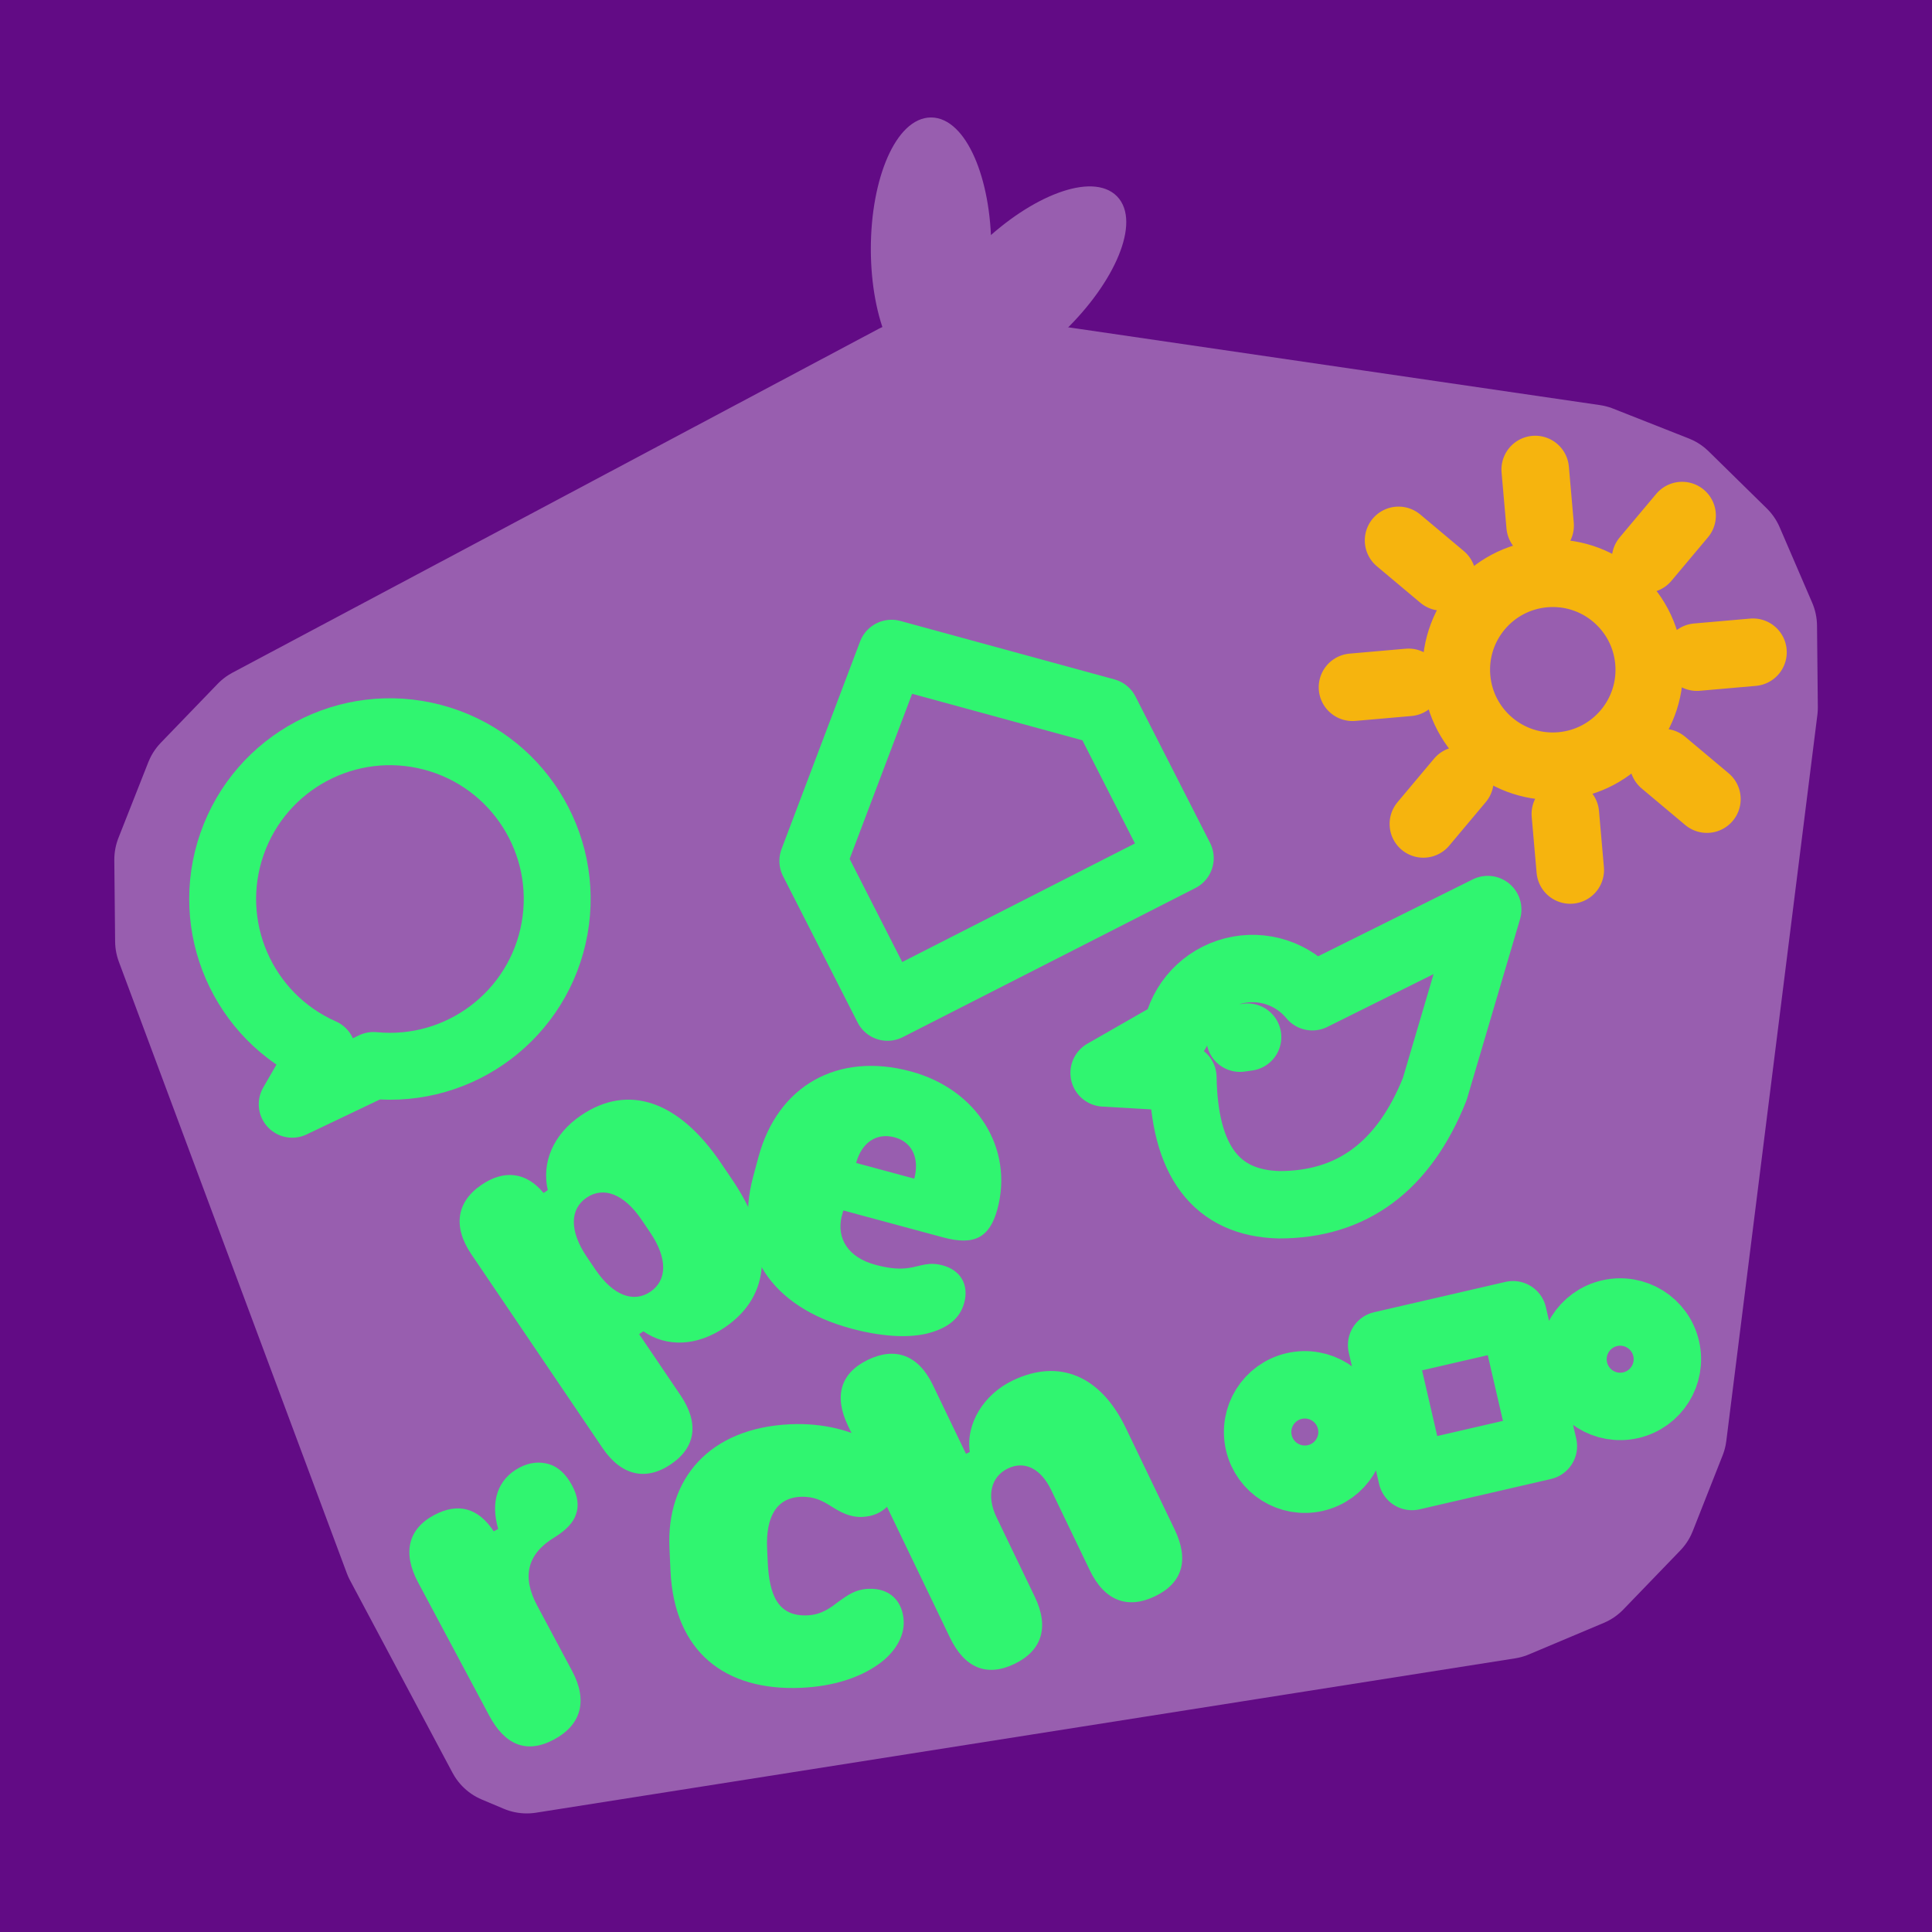
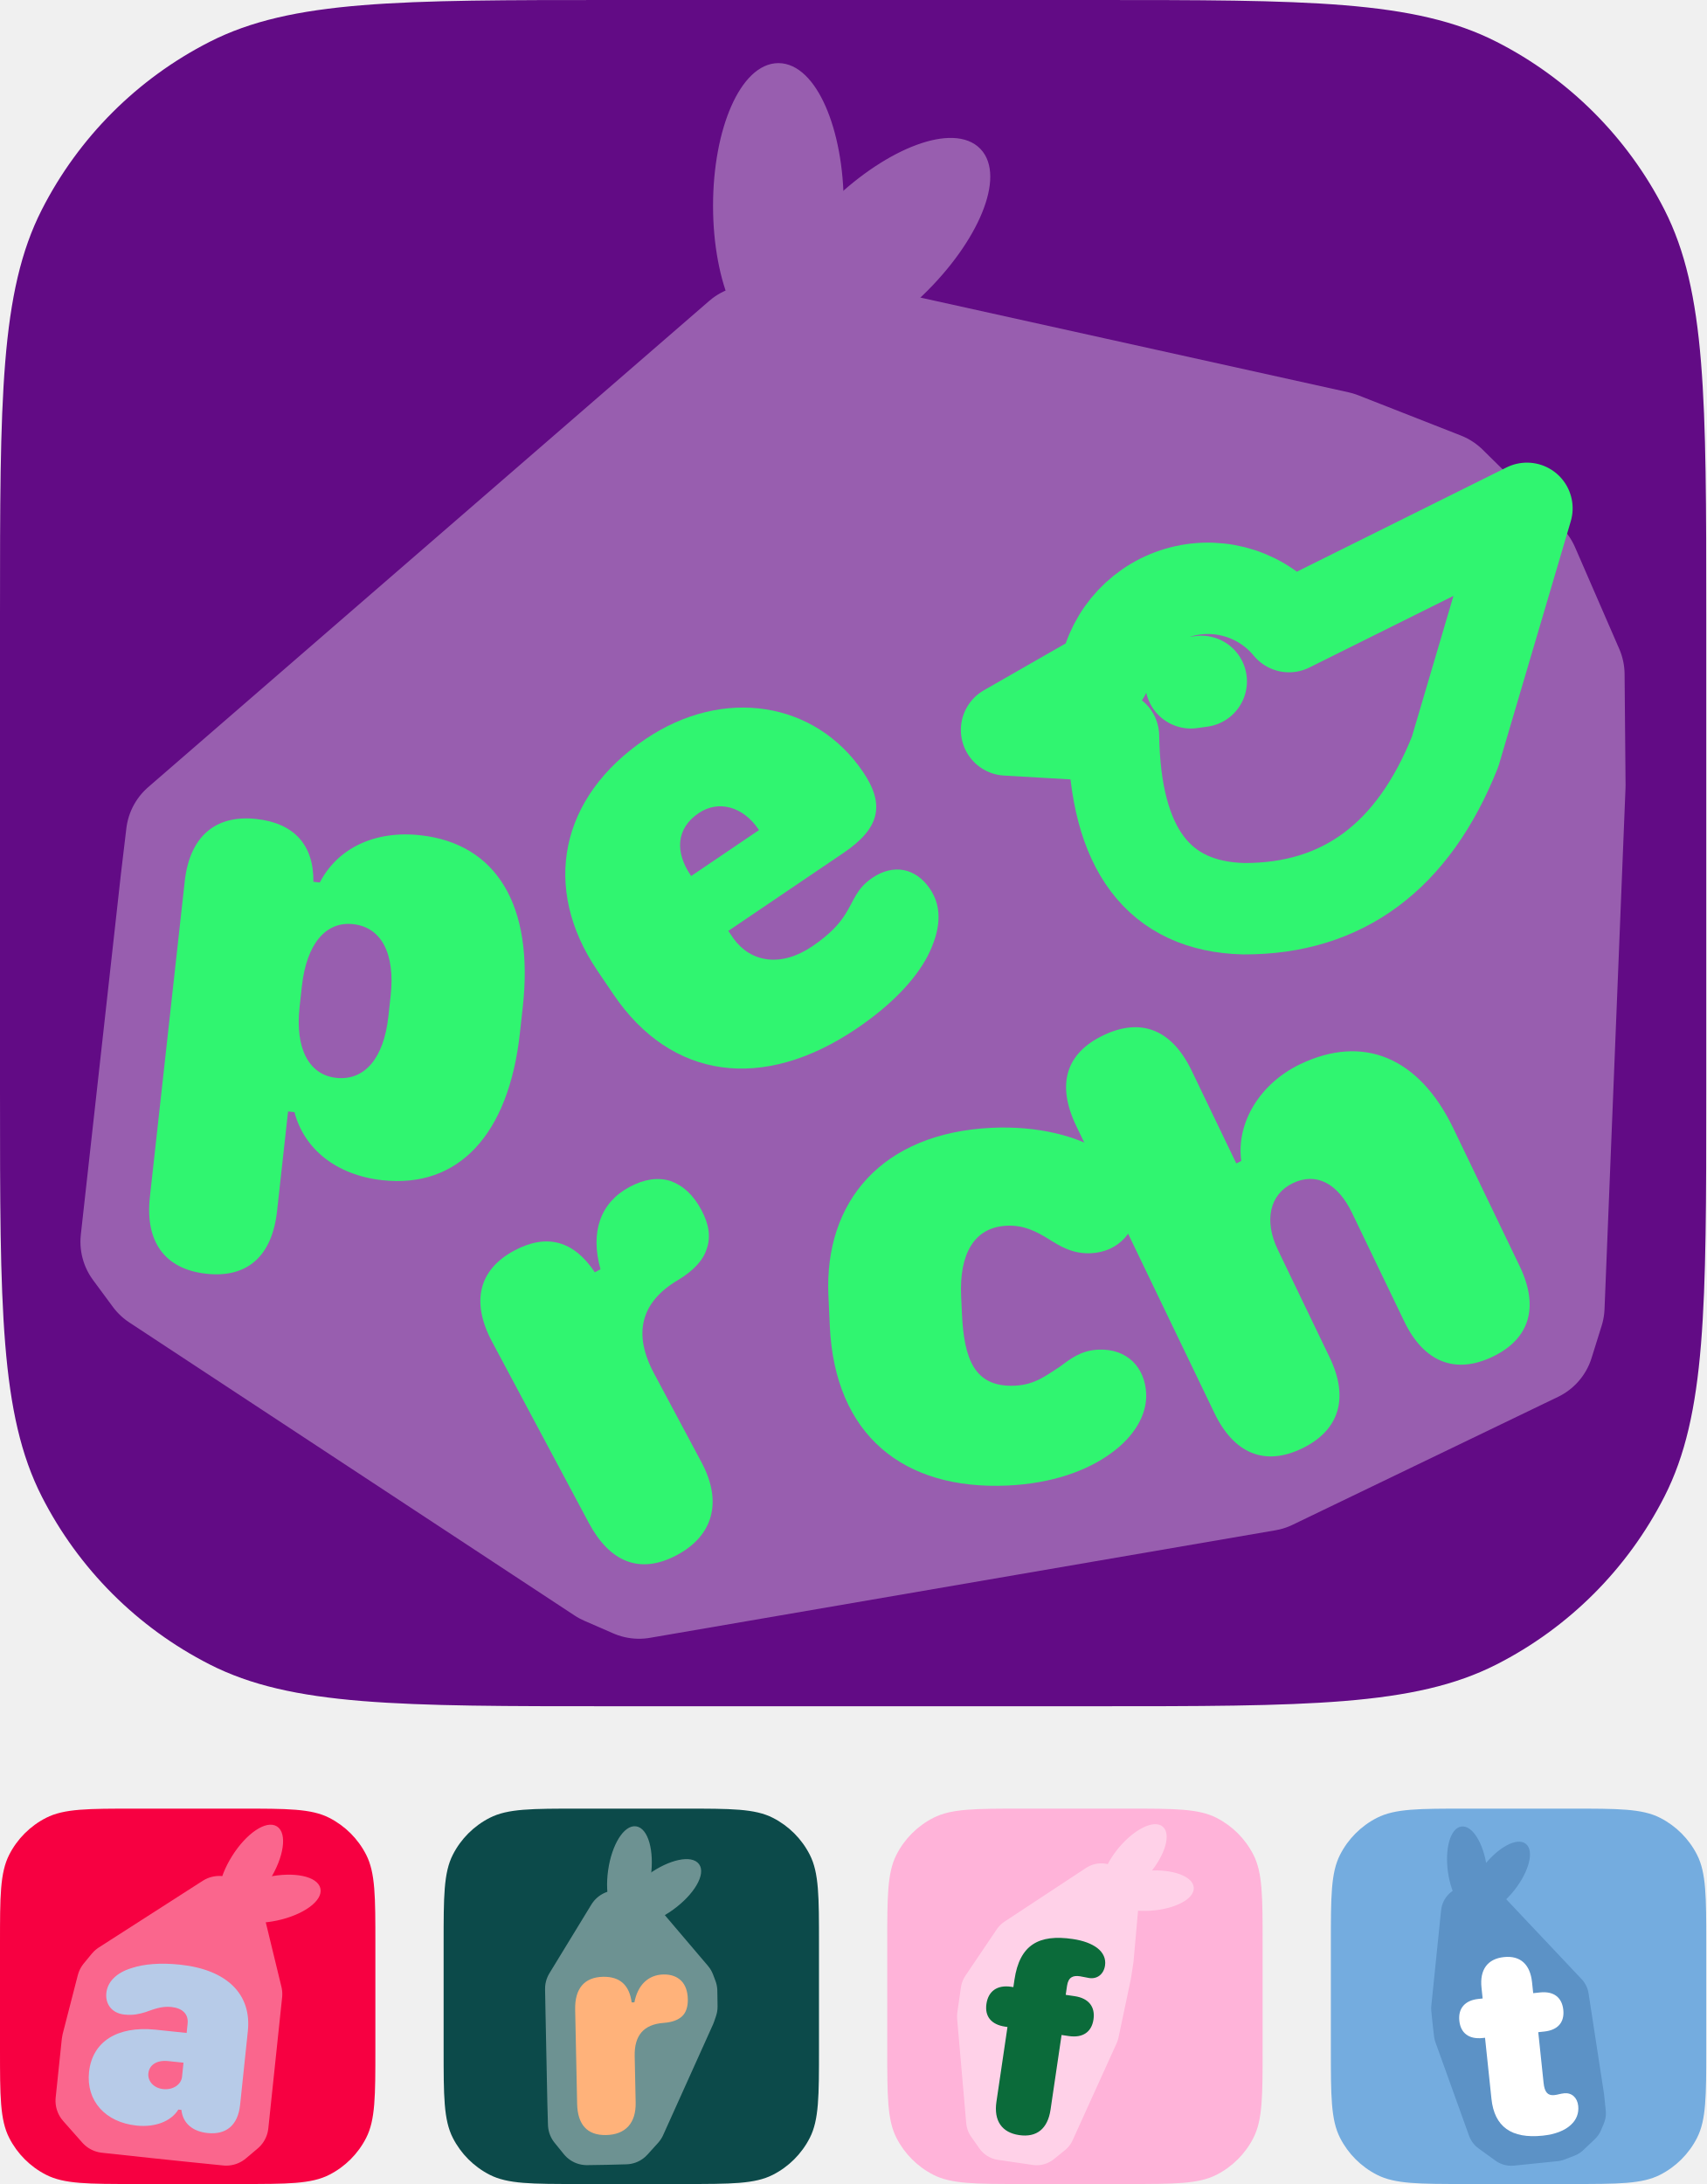
- <svg xmlns="http://www.w3.org/2000/svg" viewBox="0 0 200 200" width="200" height="200">
-   <rect width="200" height="200" fill="#620B85" />
-   <g transform="translate(17.3 14.2) scale(0.878) rotate(-12 100 110)">
+ <svg xmlns="http://www.w3.org/2000/svg" viewBox="0 0 200 256" width="200" height="256">
+   <path d="M327.68 0c64.518 0 96.777 0 121.42 12.556a115.2 115.2 0 0 1 50.344 50.344c12.556 24.643 12.556 56.902 12.556 121.42L512 327.68c0 64.518 0 96.777 -12.556 121.42a115.2 115.2 0 0 1 -50.344 50.344c-24.643 12.556 -56.902 12.556 -121.42 12.556L184.32 512c-64.518 0 -96.777 0 -121.42 -12.556a115.2 115.2 0 0 1 -50.344 -50.344c-12.556 -24.643 -12.556 -56.902 -12.556 -121.42L0 184.32c0 -64.518 0 -96.777 12.556 -121.42a115.2 115.2 0 0 1 50.344 -50.344c24.643 -12.556 56.902 -12.556 121.42 -12.556Z" transform="scale(0.390625)" fill="#620B85" />
+   <g transform="translate(1.0 -19.7) scale(1.079) rotate(-12 100 110)">
    <g opacity="0.34" fill="#FFFFFF" stroke="#FFFFFF">
-       <path d="M6.2 74.5 L8.1 65.1 L13.4 57.1 L21.4 51.7 L104.3 27.9 L110.3 27.9 L181.3 54.2 L189.3 59.5 L194.6 67.5 L196.5 77.0 L194.6 86.4 L166.3 167.9 L161.0 175.9 L153.0 181.3 L143.6 183.1 L26.9 176.9 L24.6 175.3 L17.5 150.6 Z" stroke-width="14" stroke-linejoin="round" />
-       <ellipse cx="107.3" cy="12.9" rx="6.6" ry="15.0" transform="rotate(12 107.3 27.9)" />
-       <ellipse cx="107.3" cy="12.9" rx="6.6" ry="15.0" transform="rotate(58 107.3 27.9)" />
-       <ellipse cx="107.3" cy="27.9" rx="9.0" ry="7.0" />
+       <path d="M7.7 134.5 L20.1 97.1 L21.7 92.4 L92.3 53.4 L98.3 53.4 L151.9 77.8 L161.9 84.4 L168.5 94.4 L170.9 106.2 L168.5 118.0 L154.5 172.9 L152.7 176.1 L121.6 183.7 L52.7 181.0 L49.9 179.0 L9.2 137.8 Z" stroke-width="14" stroke-linejoin="round" />
+       <ellipse cx="95.3" cy="38.4" rx="6.6" ry="15.0" transform="rotate(12 95.3 53.4)" />
+       <ellipse cx="95.3" cy="38.4" rx="6.6" ry="15.0" transform="rotate(58 95.3 53.4)" />
+       <ellipse cx="95.3" cy="53.4" rx="9.0" ry="7.0" />
    </g>
-     <path d="M-10 -10 L10 -10 L10 10 L-10 10 Z M-10 0 L-17 0 M10 0 L17 0 M-31 0 A7 7 0 1 0 -17 0 A7 7 0 1 0 -31 0 Z M17 0 A7 7 0 1 0 31 0 A7 7 0 1 0 17 0 Z" transform="translate(143.6 158.5) rotate(-1.0) scale(0.795)" fill="none" stroke="#30F570" stroke-width="10.0" stroke-linejoin="round" stroke-linecap="round" />
-     <path d="M-26 -4 L-16 -8 A10 10 0 0 1 2 -10 L26 -18 L16 4 Q8 18 -6 16 Q-18 14 -16 -2 Z M-8 -6 L-7 -6" transform="translate(133.6 117.8) rotate(4.0) scale(0.913)" fill="none" stroke="#30F570" stroke-width="8.7" stroke-linejoin="round" stroke-linecap="round" />
-     <path d="M-8 18 L-12 24 L-2 20 A20 20 0 1 0 -8 18 Z" transform="translate(30.9 74.5) rotate(8.3) scale(0.986)" fill="none" stroke="#30F570" stroke-width="8.0" stroke-linejoin="round" stroke-linecap="round" />
-     <path d="M-22 0 L-22 22 L22 22 L22 0 L0 -20 Z" transform="translate(100.5 75.9) rotate(-15.0) scale(0.880)" fill="none" stroke="#30F570" stroke-width="9.0" stroke-linejoin="round" stroke-linecap="round" />
-     <path d="M0 -12 A12 12 0 1 0 0.01 -12 Z M18.0 0.0 L25.0 0.0 M12.7 12.7 L17.7 17.7 M0.0 18.0 L0.0 25.0 M-12.7 12.7 L-17.7 17.7 M-18.0 0.0 L-25.0 0.0 M-12.7 -12.7 L-17.7 -17.7 M-0.0 -18.0 L-0.0 -25.0 M12.7 -12.7 L17.7 -17.7" transform="translate(171.8 77.0) rotate(7.0) scale(0.948)" fill="none" stroke="#F6B40E" stroke-width="8.4" stroke-linejoin="round" stroke-linecap="round" />
+     <path d="M-26 -4 L-16 -8 A10 10 0 0 1 2 -10 L26 -18 L16 4 Q8 18 -6 16 Q-18 14 -16 -2 Z M-8 -6 L-7 -6" transform="translate(140.1 106.2) rotate(4.0) scale(1.141)" fill="none" stroke="#30F570" stroke-width="8.7" stroke-linejoin="round" stroke-linecap="round" />
    <g fill="#30F570">
-       <path d="M0.4 8.6V-0.2C0.4 -4 2.2 -6.1 6 -6.3C7.6 -6.4 8.8 -6.8 9.5 -7.5C10.3 -8.2 10.7 -9.3 10.7 -10.7C10.7 -12.2 10.3 -13.4 9.5 -14.2C8.7 -15 7.6 -15.5 6.2 -15.5C3.3 -15.5 1.3 -13.6 0.6 -10.3H0C-0.3 -13.6 -2.1 -15.3 -5.3 -15.3C-8.8 -15.3 -10.7 -13.1 -10.7 -9.2V8.6C-10.7 12.5 -9 14.7 -5.3 14.7C-1.6 14.7 0.4 12.5 0.4 8.6Z" transform="translate(31.4 160.3) rotate(-16.1)" />
-       <path d="M-13.6 0.7C-13.6 10.3 -7.8 15.2 1.2 15.2C5 15.2 8.1 14.3 10.3 12.9C12.4 11.6 13.6 9.7 13.6 7.9C13.6 5.6 12.2 3.9 9.6 3.9C8.1 3.9 7.2 4.5 6.1 5.2C5.1 5.9 4 6.7 2.3 6.7C-1.2 6.7 -2.1 4.1 -2.1 0.2V-1.4C-2.1 -5 -0.8 -7.3 2.1 -7.3C3.7 -7.3 4.7 -6.7 5.7 -6C6.7 -5.3 7.8 -4.6 9.3 -4.6C11.8 -4.6 13.5 -6.3 13.5 -8.7C13.5 -10.4 12.5 -11.9 10.9 -13.2C8.7 -14.8 5.2 -15.9 1.3 -15.9C-8.3 -15.9 -13.6 -10.1 -13.6 -2Z" transform="translate(61.5 160.8) rotate(9.4)" />
-       <path d="M14.7 8.6V-4.7C14.7 -11.5 11.2 -15.5 5.1 -15.5C1.3 -15.5 -2.1 -13.3 -3.1 -10.1H-3.6V-19.1C-3.6 -23 -5.6 -25.1 -9.2 -25.1C-12.8 -25.1 -14.7 -23 -14.7 -19.1V8.6C-14.7 12.6 -12.8 14.7 -9.2 14.7C-5.6 14.7 -3.6 12.6 -3.6 8.6V-1.8C-3.6 -4.6 -2.1 -6.4 0.1 -6.4C2.3 -6.4 3.6 -4.7 3.6 -1.9V8.6C3.6 12.6 5.6 14.7 9.2 14.7C12.8 14.7 14.7 12.6 14.7 8.6Z" transform="translate(90.8 162.0) rotate(-13.7)" />
-       <path d="M-4.1 18.4V9.7H-3.5C-2.3 12.8 0.7 14.7 4.7 14.7C11.4 14.7 15.2 9.6 15.2 0.8V-1.6C15.2 -10.5 11.4 -15.5 4.7 -15.5C0.7 -15.5 -2.3 -13.5 -3.5 -10.4H-4.1C-4.4 -13.6 -6.4 -15.3 -9.6 -15.3C-13.2 -15.3 -15.2 -13.1 -15.2 -9.2V18.4C-15.2 22.3 -13.2 24.5 -9.6 24.5C-6 24.5 -4.1 22.3 -4.1 18.4ZM-4.1 0.5V-1.3C-4.1 -5 -2.6 -7.1 -0.2 -7.1C2.2 -7.1 3.7 -5 3.7 -1.3V0.5C3.7 4.2 2.2 6.3 -0.2 6.3C-2.6 6.3 -4.1 4.2 -4.1 0.5Z" transform="translate(50.3 120.7) rotate(-22.1)" />
-       <path d="M-14.4 0.9C-14.4 9.9 -8.4 15.2 1.4 15.2C5 15.2 8 14.6 10.1 13.5C12.3 12.3 13.5 10.8 13.5 8.8C13.5 6.6 12.1 5.2 9.9 5.2C8.2 5.2 7.5 5.9 6.2 6.5C5.3 6.9 4.2 7.2 2.2 7.2C-1.1 7.2 -3 5.4 -3.1 2.8V2H9.1C12.9 2 14.4 0.6 14.4 -2.9C14.4 -10.2 8.5 -15.9 0.3 -15.9C-8.6 -15.9 -14.4 -10.2 -14.4 -1.5ZM-3.1 -3.8V-3.8C-3.1 -6.2 -1.8 -7.9 0.5 -7.9C2.7 -7.9 4 -6.2 4 -3.8V-3.8Z" transform="translate(80.4 121.6) rotate(27.1)" />
+       <path d="M0.5 10.8V-0.2C0.5 -5 2.8 -7.7 7.6 -7.9C9.5 -8 11 -8.5 11.9 -9.4C12.9 -10.3 13.4 -11.6 13.4 -13.4C13.4 -15.3 12.9 -16.7 11.9 -17.8C10.9 -18.8 9.5 -19.3 7.7 -19.3C4.1 -19.3 1.6 -17 0.7 -12.9H0C-0.4 -17 -2.6 -19.1 -6.6 -19.1C-11 -19.1 -13.4 -16.4 -13.4 -11.5V10.8C-13.4 15.6 -11.2 18.4 -6.6 18.4C-2.1 18.4 0.5 15.6 0.5 10.8Z" transform="translate(58.4 160.3) rotate(-16.1)" />
+       <path d="M-17 0.9C-17 12.8 -9.8 19.1 1.5 19.1C6.3 19.1 10.2 17.9 12.9 16.1C15.5 14.4 17 12.1 17 9.8C17 7 15.2 4.8 12 4.8C10.1 4.8 8.9 5.7 7.7 6.5C6.3 7.3 5 8.3 2.8 8.3C-1.6 8.3 -2.6 5.2 -2.6 0.2V-1.7C-2.6 -6.2 -0.9 -9.1 2.7 -9.1C4.6 -9.1 5.9 -8.3 7.1 -7.5C8.4 -6.6 9.7 -5.7 11.7 -5.7C14.7 -5.7 16.9 -7.9 16.9 -10.9C16.9 -13 15.7 -14.9 13.6 -16.5C10.9 -18.5 6.5 -19.8 1.6 -19.8C-10.4 -19.8 -17 -12.6 -17 -2.4Z" transform="translate(95.5 160.8) rotate(9.4)" />
+       <path d="M18.4 10.8V-5.8C18.4 -14.4 14 -19.3 6.4 -19.3C1.6 -19.3 -2.6 -16.6 -3.9 -12.6H-4.5V-23.8C-4.5 -28.8 -7 -31.4 -11.5 -31.4C-16 -31.4 -18.4 -28.8 -18.4 -23.8V10.8C-18.4 15.7 -16 18.4 -11.5 18.4C-7 18.4 -4.5 15.7 -4.5 10.8V-2.2C-4.5 -5.7 -2.7 -8 0.1 -8C2.9 -8 4.5 -5.9 4.5 -2.3V10.8C4.5 15.7 7 18.4 11.5 18.4C16 18.4 18.4 15.7 18.4 10.8Z" transform="translate(132.8 162.0) rotate(-13.7)" />
+       <path d="M-5.1 23V12.1H-4.4C-2.9 16 0.9 18.4 5.9 18.4C14.2 18.4 19 12 19 0.9V-2C19 -13.1 14.2 -19.3 5.9 -19.3C0.9 -19.3 -2.9 -16.9 -4.4 -13H-5.1C-5.5 -17 -7.9 -19.1 -12 -19.1C-16.5 -19.1 -19 -16.4 -19 -11.5V23C-19 27.9 -16.5 30.6 -12 30.6C-7.5 30.6 -5.1 27.9 -5.1 23ZM-5.1 0.7V-1.6C-5.1 -6.2 -3.3 -8.9 -0.3 -8.9C2.8 -8.9 4.6 -6.2 4.6 -1.6V0.7C4.6 5.2 2.8 7.9 -0.3 7.9C-3.3 7.9 -5.1 5.2 -5.1 0.7Z" transform="translate(34.5 114.0) rotate(18.3)" />
+       <path d="M-18 1.2C-18 12.4 -10.5 19.1 1.8 19.1C6.3 19.1 10 18.3 12.6 16.9C15.3 15.4 16.9 13.5 16.9 11C16.9 8.2 15.1 6.5 12.4 6.5C10.3 6.5 9.4 7.4 7.8 8.1C6.7 8.6 5.2 9 2.8 9C-1.3 9 -3.7 6.7 -3.8 3.5V2.5H11.3C16.1 2.5 18 0.7 18 -3.6C18 -12.8 10.7 -19.8 0.4 -19.8C-10.8 -19.8 -18 -12.8 -18 -1.9ZM-3.8 -4.7V-4.8C-3.8 -7.8 -2.3 -9.9 0.7 -9.9C3.3 -9.9 5.1 -7.8 5.1 -4.8V-4.7Z" transform="translate(79.3 110.9) rotate(-22.1)" />
    </g>
  </g>
+   <svg x="0.0" y="212" width="44" height="44" viewBox="0 0 200 200">
+     <path d="M327.68 0c64.518 0 96.777 0 121.42 12.556a115.2 115.2 0 0 1 50.344 50.344c12.556 24.643 12.556 56.902 12.556 121.42L512 327.68c0 64.518 0 96.777 -12.556 121.42a115.2 115.2 0 0 1 -50.344 50.344c-24.643 12.556 -56.902 12.556 -121.42 12.556L184.32 512c-64.518 0 -96.777 0 -121.42 -12.556a115.2 115.2 0 0 1 -50.344 -50.344c-12.556 -24.643 -12.556 -56.902 -12.556 -121.42L0 184.32c0 -64.518 0 -96.777 12.556 -121.42a115.2 115.2 0 0 1 50.344 -50.344c24.643 -12.556 56.902 -12.556 121.42 -12.556Z" transform="scale(0.390625)" fill="#F70041" />
+     <g transform="translate(-22.4 -11.1) scale(1.163) rotate(20 100 110)">
+       <g opacity="0.4" fill="#FFFFFF" stroke="#FFFFFF">
+         <path d="M63.3 101.4 L65.2 96.0 L99.5 51.0 L105.5 51.0 L127.2 83.6 L141.8 142.2 L138.3 148.3 L123.3 152.1 L106.5 156.3 L84.2 161.8 L72.6 155.5 L66.0 129.1 Z" stroke-width="28" stroke-linejoin="round" />
+         <ellipse cx="102.5" cy="29.0" rx="9.7" ry="22.0" transform="rotate(12 102.5 51.0)" />
+         <ellipse cx="102.5" cy="29.0" rx="9.7" ry="22.0" transform="rotate(58 102.5 51.0)" />
+         <ellipse cx="102.5" cy="51.0" rx="16.0" ry="14.0" />
+       </g>
+       <path d="M7.3 27.4H8.7C10 33.5 14.9 36.7 21.7 36.7C30.3 36.7 35.2 31.7 35.2 22.3V-11.7C35.2 -28.7 22.7 -38.7 1.1 -38.7C-8.2 -38.7 -15.4 -37.2 -20.6 -34.9C-28 -31.8 -31.1 -27 -31.1 -22.3C-31.1 -17.2 -27.7 -13.3 -21.8 -13.3C-17.7 -13.3 -15 -14.3 -12.4 -15.4C-8.8 -17.1 -5.3 -19 -0.8 -19C4.3 -19 7.4 -16.6 7.4 -12.2V-7.9H-7.1C-24.6 -7.8 -35.2 0.6 -35.2 14.6C-35.2 27.8 -25.4 36.7 -11 36.7C-2.5 36.7 4.5 33.2 7.3 27.4ZM-8.1 12.3C-8.1 8.4 -4.8 5.8 0.3 5.8H7.4V12.3C7.4 15.9 3.9 18.8 -0.6 18.8C-4.9 18.8 -8.1 16 -8.1 12.3Z" transform="translate(100 120) rotate(-14.0)" fill="#B7CBE8" />
+     </g>
+   </svg>
+   <svg x="52.0" y="212" width="44" height="44" viewBox="0 0 200 200">
+     <path d="M327.68 0c64.518 0 96.777 0 121.42 12.556a115.2 115.2 0 0 1 50.344 50.344c12.556 24.643 12.556 56.902 12.556 121.42L512 327.68c0 64.518 0 96.777 -12.556 121.42a115.2 115.2 0 0 1 -50.344 50.344c-24.643 12.556 -56.902 12.556 -121.42 12.556L184.32 512c-64.518 0 -96.777 0 -121.42 -12.556a115.2 115.2 0 0 1 -50.344 -50.344c-12.556 -24.643 -12.556 -56.902 -12.556 -121.42L0 184.32c0 -64.518 0 -96.777 12.556 -121.42a115.2 115.2 0 0 1 50.344 -50.344c24.643 -12.556 56.902 -12.556 121.42 -12.556Z" transform="scale(0.390625)" fill="#0C4A4A" />
+     <g transform="translate(-12.7 -2.8) scale(1.126) rotate(-4 100 110)">
+       <g opacity="0.4" fill="#FFFFFF" stroke="#FFFFFF">
+         <path d="M71.8 149.9 L72.2 140.2 L74.4 95.7 L74.9 85.9 L97.0 54.8 L103.0 54.8 L127.3 87.8 L128.2 90.8 L128.0 94.5 L127.8 98.1 L126.7 100.7 L99.5 151.3 L94.1 156.5 L85.0 156.1 L75.8 155.6 Z" stroke-width="28" stroke-linejoin="round" />
+         <ellipse cx="100.0" cy="32.8" rx="9.7" ry="22.0" transform="rotate(12 100.0 54.8)" />
+         <ellipse cx="100.0" cy="32.8" rx="9.7" ry="22.0" transform="rotate(58 100.0 54.8)" />
+         <ellipse cx="100.0" cy="54.8" rx="16.0" ry="14.0" />
+       </g>
+       <path d="M1 21.6V-0.4C1 -10.1 5.5 -15.3 15.1 -15.8C19 -16 21.9 -17 23.9 -18.8C25.8 -20.6 26.7 -23.3 26.7 -26.8C26.7 -30.5 25.7 -33.5 23.8 -35.5C21.8 -37.6 19 -38.7 15.4 -38.7C8.2 -38.7 3.1 -33.9 1.4 -25.8H0.1C-0.8 -34 -5.2 -38.2 -13.2 -38.2C-22.1 -38.2 -26.7 -32.8 -26.7 -23V21.6C-26.7 31.3 -22.4 36.7 -13.3 36.7C-4.1 36.7 1 31.3 1 21.6Z" transform="translate(100 120) rotate(2.8)" fill="#FFB27A" />
+     </g>
+   </svg>
+   <svg x="104.0" y="212" width="44" height="44" viewBox="0 0 200 200">
+     <path d="M327.68 0c64.518 0 96.777 0 121.42 12.556a115.2 115.2 0 0 1 50.344 50.344c12.556 24.643 12.556 56.902 12.556 121.42L512 327.68c0 64.518 0 96.777 -12.556 121.42a115.2 115.2 0 0 1 -50.344 50.344c-24.643 12.556 -56.902 12.556 -121.42 12.556L184.32 512c-64.518 0 -96.777 0 -121.42 -12.556a115.2 115.2 0 0 1 -50.344 -50.344c-12.556 -24.643 -12.556 -56.902 -12.556 -121.42L0 184.32c0 -64.518 0 -96.777 12.556 -121.42a115.2 115.2 0 0 1 50.344 -50.344c24.643 -12.556 56.902 -12.556 121.42 -12.556Z" transform="scale(0.390625)" fill="#FFB3D9" />
+     <g transform="translate(-21.7 11.7) scale(1.048) rotate(28 100 110)">
+       <g opacity="0.4" fill="#FFFFFF" stroke="#FFFFFF">
+         <path d="M62.0 98.1 L65.0 69.7 L88.8 26.1 L94.8 26.1 L107.2 55.4 L109.8 62.9 L118.1 91.7 L121.5 145.7 L118.7 152.3 L101.9 158.3 L95.4 155.0 L66.4 110.3 L64.2 104.2 Z" stroke-width="28" stroke-linejoin="round" />
+         <ellipse cx="91.8" cy="4.1" rx="9.7" ry="22.0" transform="rotate(12 91.8 26.1)" />
+         <ellipse cx="91.8" cy="4.1" rx="9.7" ry="22.0" transform="rotate(58 91.8 26.1)" />
+         <ellipse cx="91.8" cy="26.1" rx="16.0" ry="14.0" />
+       </g>
+       <path d="M11.7 21.6V-16.8H15.4C22.6 -16.8 26.6 -20.5 26.6 -27C26.6 -33.5 22.6 -37.3 15.4 -37.3H10.8V-41.9C10.8 -46.4 13 -47.7 16.6 -47.7C18.2 -47.7 19.9 -47.5 21.4 -47.5C25.5 -47.5 28.4 -50.5 28.4 -55C28.4 -58.4 26.6 -61.3 23.2 -63.2C20.1 -64.9 15.8 -65.9 10.2 -65.9C-7.2 -65.9 -16.1 -59.1 -16.1 -41.1V-37.3H-17.3C-24.4 -37.3 -28.4 -33.4 -28.4 -26.9C-28.4 -20.4 -24.4 -16.8 -17.3 -16.8H-16.1V21.6C-16.1 31.4 -11.1 36.7 -2.2 36.7C6.8 36.7 11.7 31.4 11.7 21.6Z" transform="translate(100 120) rotate(-19.6)" fill="#0B6B3A" />
+     </g>
+   </svg>
+   <svg x="156.0" y="212" width="44" height="44" viewBox="0 0 200 200">
+     <path d="M327.68 0c64.518 0 96.777 0 121.42 12.556a115.2 115.2 0 0 1 50.344 50.344c12.556 24.643 12.556 56.902 12.556 121.42L512 327.68c0 64.518 0 96.777 -12.556 121.42a115.2 115.2 0 0 1 -50.344 50.344c-24.643 12.556 -56.902 12.556 -121.42 12.556L184.32 512c-64.518 0 -96.777 0 -121.42 -12.556a115.2 115.2 0 0 1 -50.344 -50.344c-12.556 -24.643 -12.556 -56.902 -12.556 -121.42L0 184.32c0 -64.518 0 -96.777 12.556 -121.42a115.2 115.2 0 0 1 50.344 -50.344c24.643 -12.556 56.902 -12.556 121.42 -12.556Z" transform="scale(0.390625)" fill="#74ACDF" />
+     <g transform="translate(-5.5 14.4) scale(1.022) rotate(-20 100 110)">
+       <g opacity="0.28" fill="#1B4F86" stroke="#1B4F86">
+         <path d="M76.9 146.0 L77.1 94.2 L78.6 87.9 L80.2 81.6 L102.0 36.6 L108.0 36.6 L133.1 94.8 L122.8 146.5 L120.8 154.5 L118.3 157.2 L110.7 160.5 L105.2 160.6 L83.0 155.0 Z" stroke-width="28" stroke-linejoin="round" />
+         <ellipse cx="105.0" cy="14.6" rx="9.7" ry="22.0" transform="rotate(12 105.0 36.6)" />
+         <ellipse cx="105.0" cy="14.6" rx="9.7" ry="22.0" transform="rotate(58 105.0 36.6)" />
+         <ellipse cx="105.0" cy="36.6" rx="16.0" ry="14.0" />
+       </g>
+       <path d="M-16.1 16.2C-16.1 30.8 -8 38.1 8.5 38.1C14.9 38.1 20.2 36.7 23.7 34C26.8 31.7 28.5 28.5 28.5 24.6C28.5 20.2 25.8 17.3 21.9 17.3C19.7 17.3 18.6 17.7 16.7 17.7C13.2 17.7 11.8 15.6 11.8 10.8V-15.8H14.9C22.1 -15.8 26 -19.5 26 -26C26 -32.5 22.1 -36.3 14.9 -36.3H11.3V-42C11.3 -51.4 6.7 -56.6 -1.9 -56.6C-10.5 -56.6 -15.2 -51.4 -15.2 -42V-36.3H-17.4C-24.5 -36.3 -28.5 -32.5 -28.5 -26C-28.5 -19.5 -24.5 -15.8 -17.4 -15.8H-16.1Z" transform="translate(100 120) rotate(14.0)" fill="#FFFFFF" />
+     </g>
+   </svg>
</svg>
